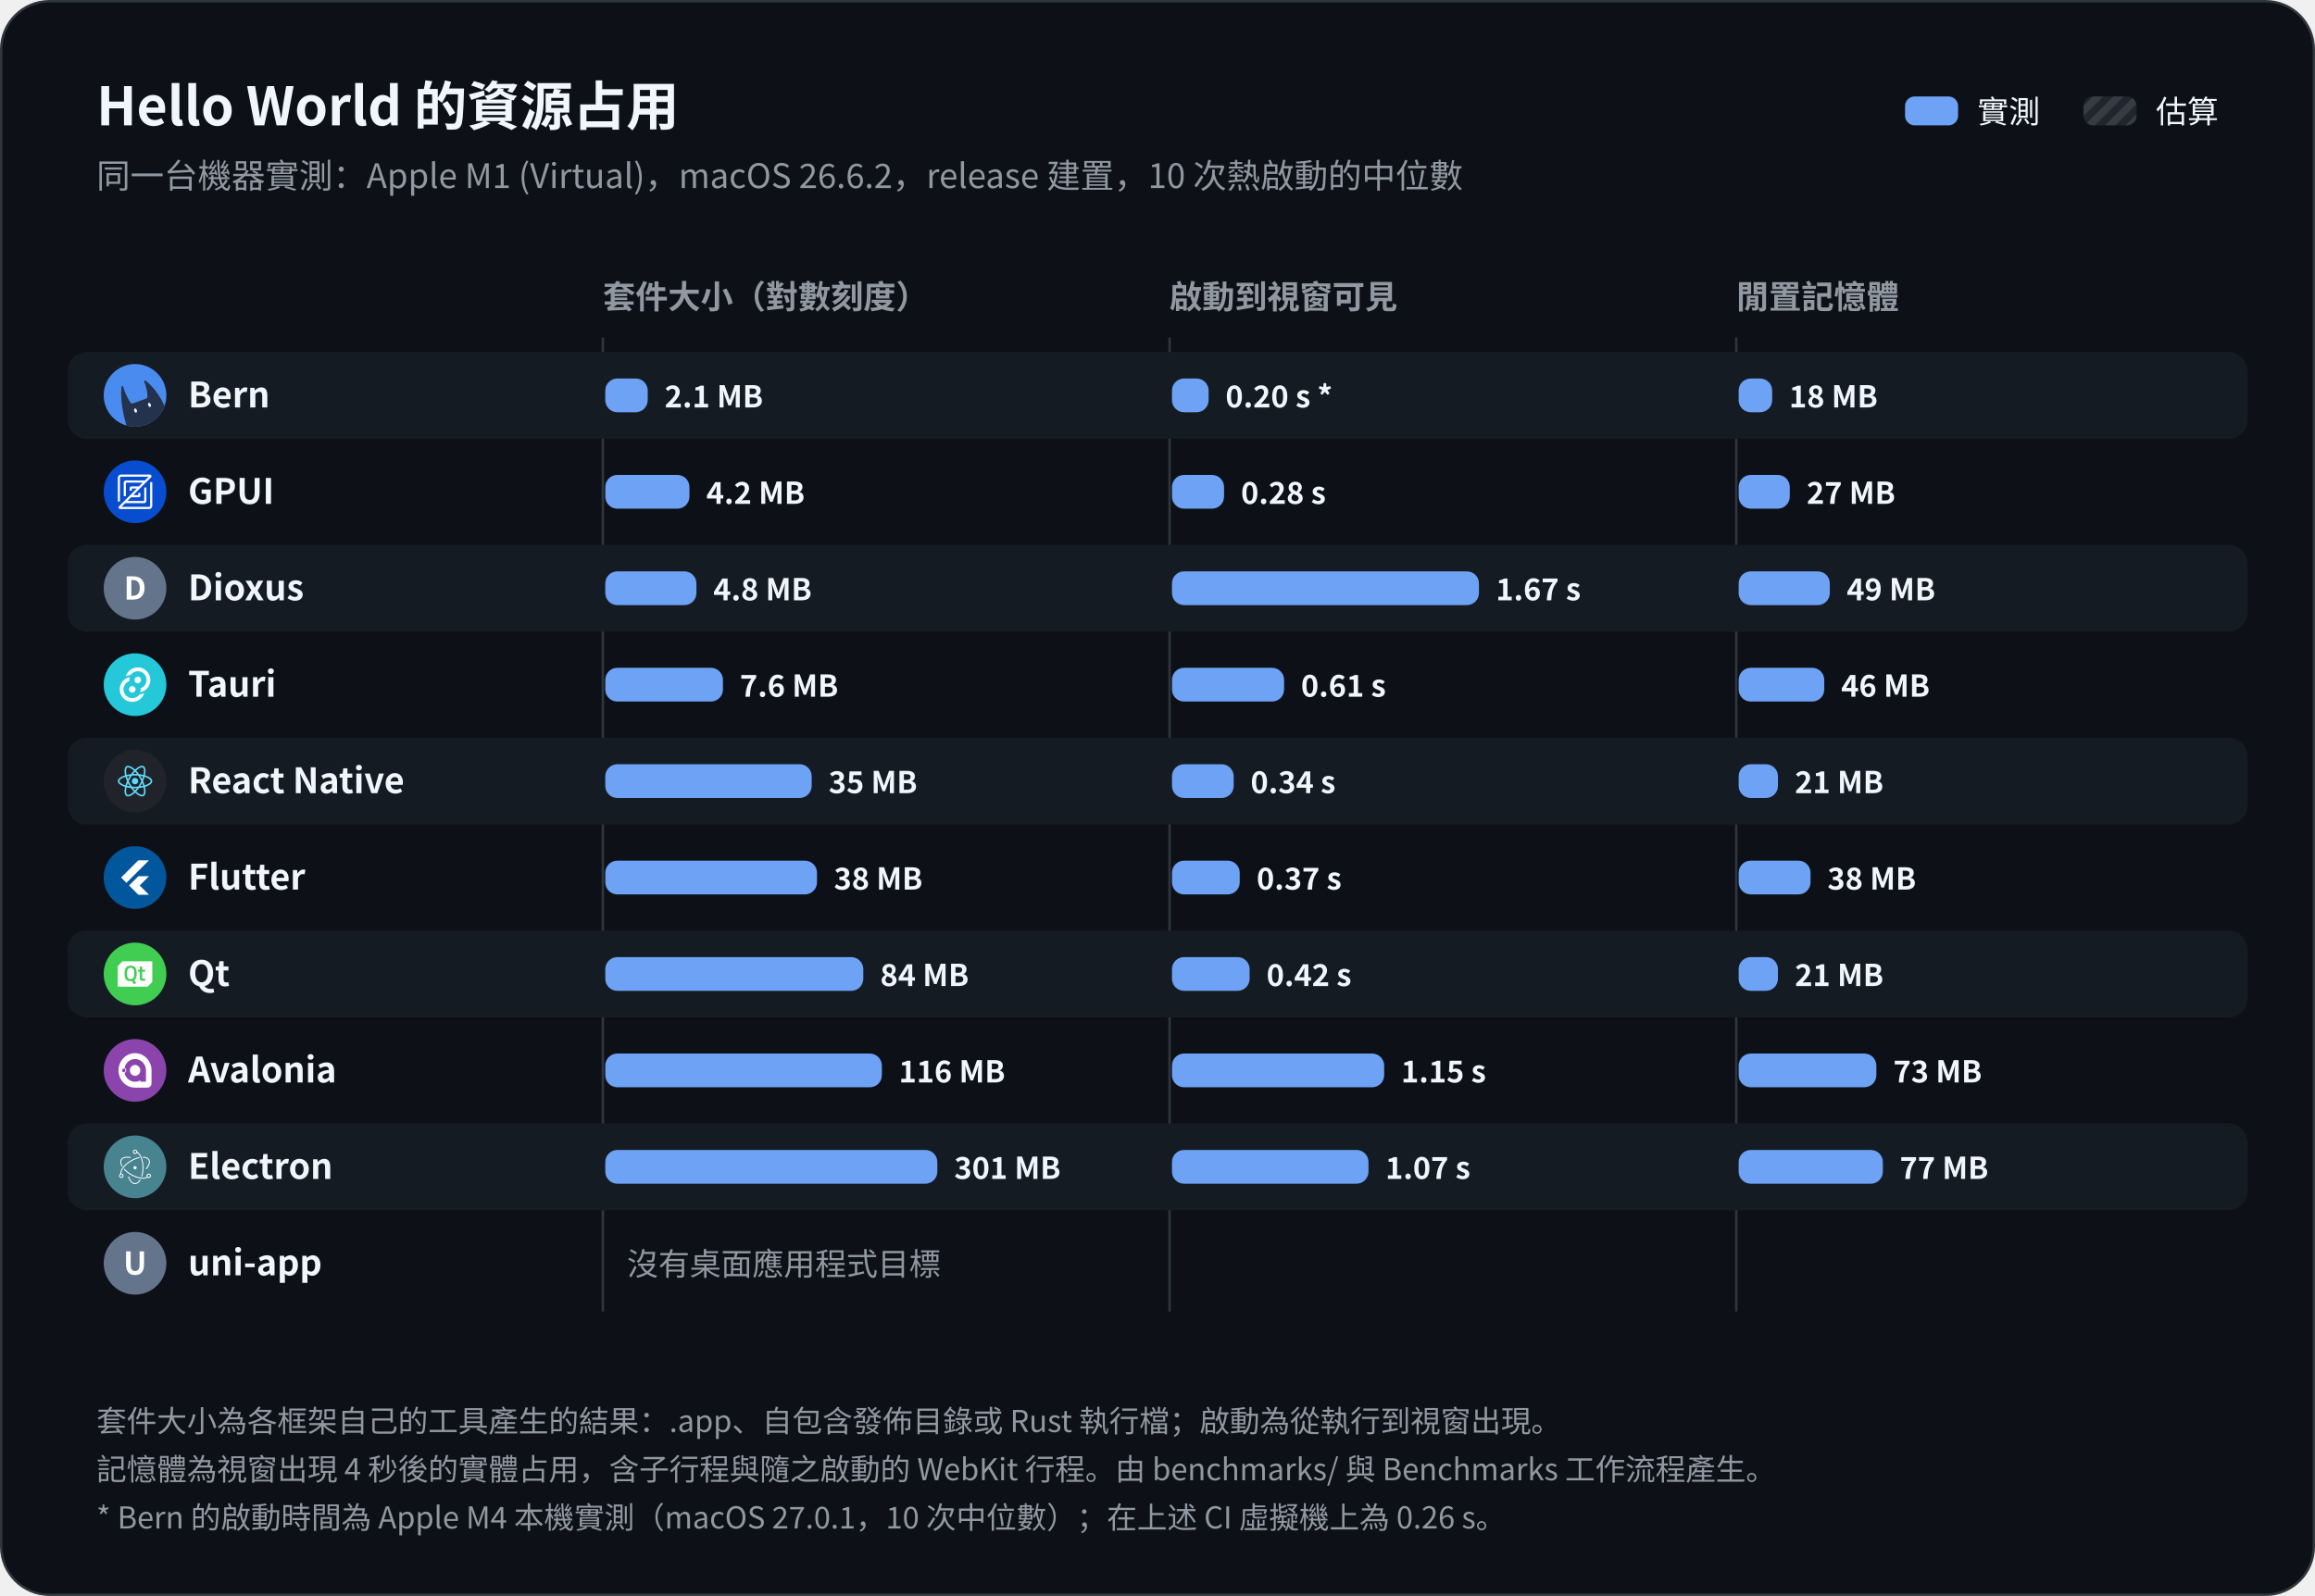
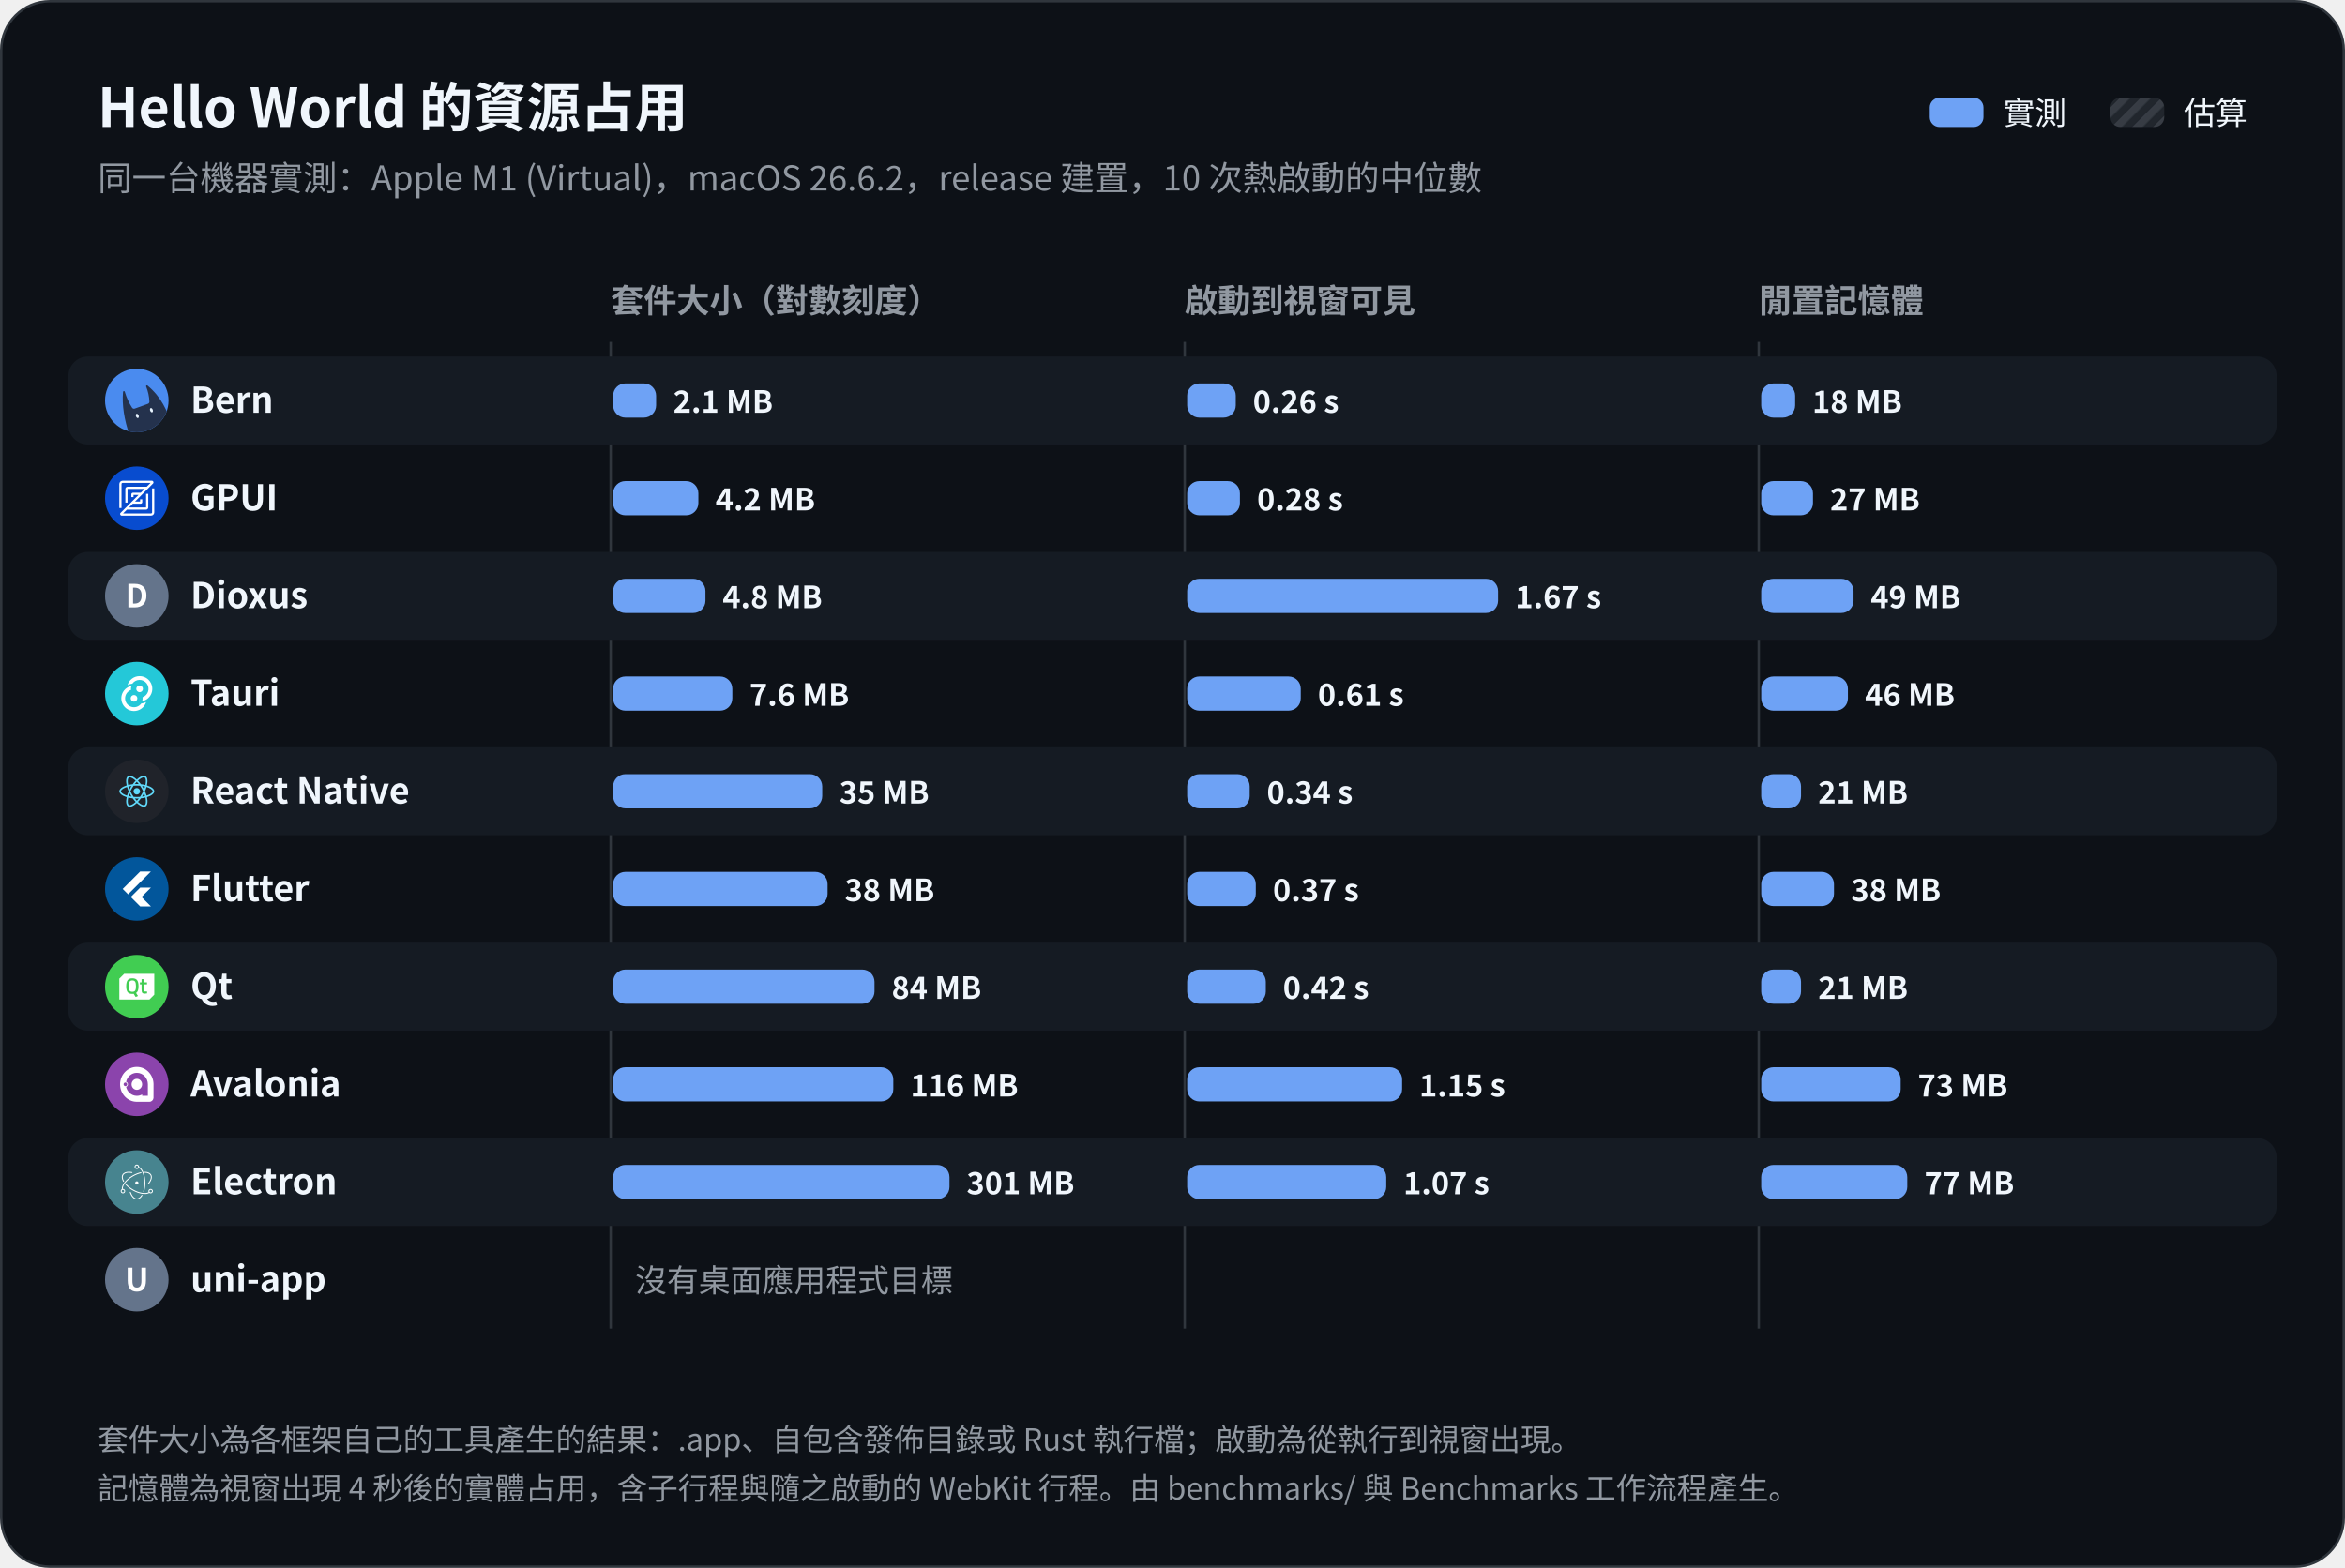
- <svg xmlns="http://www.w3.org/2000/svg" viewBox="0 0 960 662" width="960" height="662" font-family="-apple-system, BlinkMacSystemFont, 'Segoe UI', 'PingFang SC', 'Hiragino Sans GB', 'Microsoft YaHei', 'Noto Sans CJK SC', 'Helvetica Neue', Arial, sans-serif">
+ <svg xmlns="http://www.w3.org/2000/svg" viewBox="0 0 960 642" width="960" height="642" font-family="-apple-system, BlinkMacSystemFont, 'Segoe UI', 'PingFang SC', 'Hiragino Sans GB', 'Microsoft YaHei', 'Noto Sans CJK SC', 'Helvetica Neue', Arial, sans-serif">
  <defs>
    <symbol id="bern-logo" viewBox="0 0 1024 1024">
      <defs>
        <clipPath id="bern-symbol-disc">
          <circle cx="512" cy="512" r="512" />
        </clipPath>
      </defs>
      <g clip-path="url(#bern-symbol-disc)">
        <rect width="1024" height="1024" fill="#4A8BEF" />
        <path fill="#24324D" d="M 290.4 372.1 C 270.7 579.3 309.8 827.6 392.0 1060.0 L 1100 1100 L 1060.0 880.0 C 1013.0 692.2 904.4 451.5 684.3 270.5 A 14 14 0 0 0 662.4 286.5 C 693.7 364.2 711.6 444.8 715.3 529.4 A 36 36 0 0 1 691.6 564.9 C 620.6 590.7 549.5 616.5 478.5 642.4 A 36 36 0 0 1 436.0 628.1 C 383.8 547.6 344.6 461.1 317.8 369.5 A 14 14 0 0 0 290.4 372.1 Z" />
        <ellipse rx="22" ry="36" fill="#E8F4FF" transform="translate(520 760) rotate(-20)" />
        <ellipse rx="22" ry="36" fill="#E8F4FF" transform="translate(748 668) rotate(-20)" />
      </g>
    </symbol>
    <marker id="arrow" viewBox="0 0 10 10" refX="8" refY="5" markerWidth="10" markerHeight="10" markerUnits="userSpaceOnUse" orient="auto-start-reverse">
      <path d="M0 0 L10 5 L0 10 z" fill="#484F58" />
    </marker>
    <marker id="arrow-accent" viewBox="0 0 10 10" refX="8" refY="5" markerWidth="11" markerHeight="11" markerUnits="userSpaceOnUse" orient="auto-start-reverse">
      <path d="M0 0 L10 5 L0 10 z" fill="#6EA2F5" />
    </marker>
  </defs>
-   <rect x="0.5" y="0.5" width="959" height="661" rx="20" fill="#0D1117" stroke="#30363D" />
+   <rect x="0.5" y="0.5" width="959" height="641" rx="20" fill="#0D1117" stroke="#30363D" />
  <defs>
    <pattern id="hatch" width="6" height="6" patternUnits="userSpaceOnUse" patternTransform="rotate(45)">
      <rect width="6" height="6" fill="#21262D" />
      <rect width="3" height="6" fill="#484F58" opacity="0.55" />
    </pattern>
  </defs>
  <text x="40" y="52" font-size="22" font-weight="700" fill="#F0F6FC">Hello World 的資源占用</text>
  <text x="40" y="78" font-size="14" fill="#9198A1">同一台機器實測：Apple M1 (Virtual)，macOS 26.6.2，release 建置，10 次熱啟動的中位數</text>
  <text x="894.0" y="51" font-size="13" fill="#F0F6FC">估算</text>
  <rect x="864.0" y="40" width="22" height="12" rx="4" fill="url(#hatch)" />
  <text x="820.0" y="51" font-size="13" fill="#F0F6FC">實測</text>
  <rect x="790.0" y="40" width="22" height="12" rx="4" fill="#6EA2F5" />
  <text x="250" y="128" font-size="13.5" font-weight="600" fill="#9198A1">套件大小（對數刻度）</text>
  <line x1="250" y1="140" x2="250" y2="544" stroke="#30363D" />
  <text x="485" y="128" font-size="13.5" font-weight="600" fill="#9198A1">啟動到視窗可見</text>
  <line x1="485" y1="140" x2="485" y2="544" stroke="#30363D" />
  <text x="720" y="128" font-size="13.5" font-weight="600" fill="#9198A1">閒置記憶體</text>
  <line x1="720" y1="140" x2="720" y2="544" stroke="#30363D" />
  <rect x="28" y="146.0" width="904" height="36" rx="8" fill="#151B23" />
  <use href="#bern-logo" x="43.0" y="151.0" width="26.0" height="26.0" />
  <text x="78" y="169.0" font-size="14.5" font-weight="700" fill="#F0F6FC">Bern</text>
  <rect x="251" y="157.0" width="17.6" height="14" rx="5" fill="#6EA2F5" />
  <text x="275.6" y="169.0" font-size="12.5" font-weight="700" fill="#F0F6FC">2.1 MB</text>
-   <rect x="486" y="157.0" width="15.2" height="14" rx="5" fill="#6EA2F5" />
-   <text x="508.2" y="169.0" font-size="12.5" font-weight="700" fill="#F0F6FC">0.20 s *</text>
+   <rect x="486" y="157.0" width="19.9" height="14" rx="5" fill="#6EA2F5" />
+   <text x="512.9" y="169.0" font-size="12.5" font-weight="700" fill="#F0F6FC">0.26 s</text>
  <rect x="721" y="157.0" width="13.9" height="14" rx="5" fill="#6EA2F5" />
  <text x="741.9" y="169.0" font-size="12.5" font-weight="700" fill="#F0F6FC">18 MB</text>
  <circle cx="56.0" cy="204.0" r="13.0" fill="#084CCF" />
  <path d="M2.25 1.5a.75.75 0 0 0-.75.75v16.5H0V2.25A2.25 2.25 0 0 1 2.25 0h20.095c1.002 0 1.504 1.212.795 1.92L10.764 14.298h3.486V12.75h1.5v1.922a1.125 1.125 0 0 1-1.125 1.125H9.264l-2.578 2.578h11.689V9h1.5v9.375a1.5 1.5 0 0 1-1.5 1.5H5.185L2.562 22.5H21.75a.75.75 0 0 0 .75-.75V5.25H24v16.5A2.25 2.25 0 0 1 21.75 24H1.655C.653 24 .151 22.788.86 22.08L13.19 9.75H9.75v1.5h-1.5V9.375A1.125 1.125 0 0 1 9.375 8.25h5.314l2.625-2.625H5.625V15h-1.5V5.625a1.5 1.5 0 0 1 1.5-1.5h13.19L21.438 1.5z" fill="#FFFFFF" transform="translate(48.85 196.85) scale(0.5958)" />
  <text x="78" y="209.0" font-size="14.5" font-weight="700" fill="#F0F6FC">GPUI</text>
  <rect x="251" y="197.0" width="34.9" height="14" rx="5" fill="#6EA2F5" />
  <text x="292.9" y="209.0" font-size="12.5" font-weight="700" fill="#F0F6FC">4.2 MB</text>
  <rect x="486" y="197.0" width="21.6" height="14" rx="5" fill="#6EA2F5" />
  <text x="514.6" y="209.0" font-size="12.5" font-weight="700" fill="#F0F6FC">0.28 s</text>
  <rect x="721" y="197.0" width="21.2" height="14" rx="5" fill="#6EA2F5" />
  <text x="749.2" y="209.0" font-size="12.5" font-weight="700" fill="#F0F6FC">27 MB</text>
  <rect x="28" y="226.0" width="904" height="36" rx="8" fill="#151B23" />
  <circle cx="56.0" cy="244.0" r="13.0" fill="#64748B" />
  <text x="56.0" y="248.7" text-anchor="middle" font-size="13.0" font-weight="700" fill="#FFFFFF">D</text>
  <text x="78" y="249.0" font-size="14.5" font-weight="700" fill="#F0F6FC">Dioxus</text>
  <rect x="251" y="237.0" width="37.8" height="14" rx="5" fill="#6EA2F5" />
  <text x="295.8" y="249.0" font-size="12.5" font-weight="700" fill="#F0F6FC">4.8 MB</text>
  <rect x="486" y="237.0" width="127.3" height="14" rx="5" fill="#6EA2F5" />
  <text x="620.3" y="249.0" font-size="12.5" font-weight="700" fill="#F0F6FC">1.67 s</text>
  <rect x="721" y="237.0" width="37.8" height="14" rx="5" fill="#6EA2F5" />
  <text x="765.8" y="249.0" font-size="12.5" font-weight="700" fill="#F0F6FC">49 MB</text>
  <circle cx="56.0" cy="284.0" r="13.0" fill="#24C8D8" />
  <path d="M13.912 0a8.72 8.72 0 0 0-8.308 6.139c1.05-.515 2.18-.845 3.342-.976 2.415-3.363 7.4-3.412 9.88-.097 2.48 3.315 1.025 8.084-2.883 9.45a6.131 6.131 0 0 1-.3 2.762 8.72 8.72 0 0 0 3.01-1.225A8.72 8.72 0 0 0 13.913 0zm.082 6.451a2.284 2.284 0 1 0-.15 4.566 2.284 2.284 0 0 0 .15-4.566zm-5.629.27a8.72 8.72 0 0 0-3.031 1.235 8.72 8.72 0 1 0 13.06 9.913 10.173 10.174 0 0 1-3.343.965 6.125 6.125 0 1 1-7.028-9.343 6.114 6.115 0 0 1 .342-2.772zm1.713 6.27a2.284 2.284 0 0 0-2.284 2.283 2.284 2.284 0 0 0 2.284 2.284 2.284 2.284 0 0 0 2.284-2.284 2.284 2.284 0 0 0-2.284-2.284z" fill="#FFFFFF" transform="translate(48.85 276.85) scale(0.5958)" />
  <text x="78" y="289.0" font-size="14.5" font-weight="700" fill="#F0F6FC">Tauri</text>
  <rect x="251" y="277.0" width="48.8" height="14" rx="5" fill="#6EA2F5" />
  <text x="306.8" y="289.0" font-size="12.5" font-weight="700" fill="#F0F6FC">7.6 MB</text>
  <rect x="486" y="277.0" width="46.5" height="14" rx="5" fill="#6EA2F5" />
  <text x="539.5" y="289.0" font-size="12.5" font-weight="700" fill="#F0F6FC">0.61 s</text>
  <rect x="721" y="277.0" width="35.5" height="14" rx="5" fill="#6EA2F5" />
  <text x="763.5" y="289.0" font-size="12.5" font-weight="700" fill="#F0F6FC">46 MB</text>
  <rect x="28" y="306.0" width="904" height="36" rx="8" fill="#151B23" />
  <circle cx="56.0" cy="324.0" r="13.0" fill="#20232A" />
  <path d="M14.23 12.004a2.236 2.236 0 0 1-2.235 2.236 2.236 2.236 0 0 1-2.236-2.236 2.236 2.236 0 0 1 2.235-2.236 2.236 2.236 0 0 1 2.236 2.236zm2.648-10.69c-1.346 0-3.107.96-4.888 2.622-1.78-1.653-3.542-2.602-4.887-2.602-.41 0-.783.093-1.106.278-1.375.793-1.683 3.264-.973 6.365C1.98 8.917 0 10.42 0 12.004c0 1.59 1.99 3.097 5.043 4.03-.704 3.113-.39 5.588.988 6.38.32.187.69.275 1.102.275 1.345 0 3.107-.96 4.888-2.624 1.78 1.654 3.542 2.603 4.887 2.603.41 0 .783-.09 1.106-.275 1.374-.792 1.683-3.263.973-6.365C22.02 15.096 24 13.59 24 12.004c0-1.59-1.99-3.097-5.043-4.032.704-3.11.39-5.587-.988-6.38-.318-.184-.688-.277-1.092-.278zm-.005 1.09v.006c.225 0 .406.044.558.127.666.382.955 1.835.73 3.704-.054.46-.142.945-.25 1.44-.96-.236-2.006-.417-3.107-.534-.66-.905-1.345-1.727-2.035-2.447 1.592-1.48 3.087-2.292 4.105-2.295zm-9.77.02c1.012 0 2.514.808 4.11 2.28-.686.72-1.37 1.537-2.02 2.442-1.107.117-2.154.298-3.113.538-.112-.49-.195-.964-.254-1.42-.23-1.868.054-3.32.714-3.707.19-.09.4-.127.563-.132zm4.882 3.05c.455.468.91.992 1.36 1.564-.44-.02-.89-.034-1.345-.034-.46 0-.915.01-1.36.034.44-.572.895-1.096 1.345-1.565zM12 8.1c.74 0 1.477.034 2.202.093.406.582.802 1.203 1.183 1.86.372.64.71 1.29 1.018 1.946-.308.655-.646 1.31-1.013 1.95-.38.66-.773 1.288-1.18 1.87-.728.063-1.466.098-2.21.098-.74 0-1.477-.035-2.202-.093-.406-.582-.802-1.204-1.183-1.86-.372-.64-.71-1.29-1.018-1.946.303-.657.646-1.313 1.013-1.954.38-.66.773-1.286 1.18-1.868.728-.064 1.466-.098 2.21-.098zm-3.635.254c-.24.377-.48.763-.704 1.16-.225.39-.435.782-.635 1.174-.265-.656-.49-1.31-.676-1.947.64-.15 1.315-.283 2.015-.386zm7.26 0c.695.103 1.365.23 2.006.387-.18.632-.405 1.282-.66 1.933-.2-.39-.41-.783-.64-1.174-.225-.392-.465-.774-.705-1.146zm3.063.675c.484.15.944.317 1.375.498 1.732.74 2.852 1.708 2.852 2.476-.005.768-1.125 1.74-2.857 2.475-.42.18-.88.342-1.355.493-.28-.958-.646-1.956-1.1-2.98.45-1.017.81-2.01 1.085-2.964zm-13.395.004c.278.96.645 1.957 1.1 2.98-.45 1.017-.812 2.01-1.086 2.964-.484-.15-.944-.318-1.37-.5-1.732-.737-2.852-1.706-2.852-2.474 0-.768 1.12-1.742 2.852-2.476.42-.18.88-.342 1.356-.494zm11.678 4.28c.265.657.49 1.312.676 1.948-.64.157-1.316.29-2.016.39.24-.375.48-.762.705-1.158.225-.39.435-.788.636-1.18zm-9.945.02c.2.392.41.783.64 1.175.23.39.465.772.705 1.143-.695-.102-1.365-.23-2.006-.386.18-.63.406-1.282.66-1.933zM17.92 16.32c.112.493.2.968.254 1.423.23 1.868-.054 3.32-.714 3.708-.147.09-.338.128-.563.128-1.012 0-2.514-.807-4.11-2.28.686-.72 1.37-1.536 2.02-2.44 1.107-.118 2.154-.3 3.113-.54zm-11.83.01c.96.234 2.006.415 3.107.532.66.905 1.345 1.727 2.035 2.446-1.595 1.483-3.092 2.295-4.11 2.295-.22-.005-.406-.05-.553-.132-.666-.38-.955-1.834-.73-3.703.054-.46.142-.944.25-1.438zm4.56.64c.44.02.89.034 1.345.034.46 0 .915-.01 1.36-.034-.44.572-.895 1.095-1.345 1.565-.455-.47-.91-.993-1.36-1.565z" fill="#61DAFB" transform="translate(48.85 316.85) scale(0.5958)" />
  <text x="78" y="329.0" font-size="14.5" font-weight="700" fill="#F0F6FC">React Native</text>
  <rect x="251" y="317.0" width="85.6" height="14" rx="5" fill="#6EA2F5" />
  <text x="343.6" y="329.0" font-size="12.5" font-weight="700" fill="#F0F6FC">35 MB</text>
  <rect x="486" y="317.0" width="25.6" height="14" rx="5" fill="#6EA2F5" />
  <text x="518.6" y="329.0" font-size="12.5" font-weight="700" fill="#F0F6FC">0.34 s</text>
  <rect x="721" y="317.0" width="16.3" height="14" rx="5" fill="#6EA2F5" />
  <text x="744.3" y="329.0" font-size="12.5" font-weight="700" fill="#F0F6FC">21 MB</text>
  <circle cx="56.0" cy="364.0" r="13.0" fill="#02569B" />
  <path d="M14.314 0L2.3 12 6 15.7 21.684.013h-7.357zm.014 11.072L7.857 17.53l6.47 6.47H21.7l-6.46-6.468 6.46-6.46h-7.37z" fill="#FFFFFF" transform="translate(48.85 356.85) scale(0.5958)" />
  <text x="78" y="369.0" font-size="14.5" font-weight="700" fill="#F0F6FC">Flutter</text>
  <rect x="251" y="357.0" width="87.8" height="14" rx="5" fill="#6EA2F5" />
  <text x="345.8" y="369.0" font-size="12.5" font-weight="700" fill="#F0F6FC">38 MB</text>
  <rect x="486" y="357.0" width="28.1" height="14" rx="5" fill="#6EA2F5" />
  <text x="521.1" y="369.0" font-size="12.5" font-weight="700" fill="#F0F6FC">0.37 s</text>
  <rect x="721" y="357.0" width="29.8" height="14" rx="5" fill="#6EA2F5" />
  <text x="757.8" y="369.0" font-size="12.5" font-weight="700" fill="#F0F6FC">38 MB</text>
  <rect x="28" y="386.0" width="904" height="36" rx="8" fill="#151B23" />
  <circle cx="56.0" cy="404.0" r="13.0" fill="#41CD52" />
  <path d="M21.693 3.162H3.33L0 6.49v14.348h20.671L24 17.51V3.162zM12.785 18.4l-1.562.728-1.35-2.217c-.196.057-.499.09-.924.09-1.579 0-2.683-.425-3.305-1.276-.622-.85-.932-2.2-.932-4.033 0-1.84.319-3.206.949-4.098.63-.892 1.726-1.341 3.288-1.341 1.562 0 2.658.441 3.28 1.333.63.883.94 2.25.94 4.098 0 1.219-.13 2.2-.384 2.945-.261.752-.679 1.325-1.268 1.718zm4.736-1.587c-.858 0-1.447-.196-1.766-.59-.32-.392-.483-1.136-.483-2.232v-3.534H14.11V9.051h1.162V6.843h1.644V9.05h2.094v1.415h-2.094v3.346c0 .622.05 1.03.14 1.227.09.204.326.303.695.303l1.243-.05.073 1.326c-.67.13-1.186.196-1.546.196zm-8.58-9.08c-.95 0-1.604.311-1.963.94-.352.63-.532 1.629-.532 3.011 0 1.374.172 2.364.515 2.953.344.589 1.006.892 1.98.892.973 0 1.628-.295 1.971-.876.335-.58.507-1.57.507-2.953 0-1.39-.172-2.396-.523-3.026-.352-.63-1.006-.94-1.955-.94Z" fill="#FFFFFF" transform="translate(48.85 396.85) scale(0.5958)" />
  <text x="78" y="409.0" font-size="14.5" font-weight="700" fill="#F0F6FC">Qt</text>
  <rect x="251" y="397.0" width="107.0" height="14" rx="5" fill="#6EA2F5" />
  <text x="365.0" y="409.0" font-size="12.5" font-weight="700" fill="#F0F6FC">84 MB</text>
  <rect x="486" y="397.0" width="32.2" height="14" rx="5" fill="#6EA2F5" />
  <text x="525.2" y="409.0" font-size="12.5" font-weight="700" fill="#F0F6FC">0.42 s</text>
  <rect x="721" y="397.0" width="16.3" height="14" rx="5" fill="#6EA2F5" />
  <text x="744.3" y="409.0" font-size="12.5" font-weight="700" fill="#F0F6FC">21 MB</text>
  <circle cx="56.0" cy="444.0" r="13.0" fill="#8B44AC" />
  <path d="M12.034 8.208c-2.003 0-3.627 1.696-3.627 3.789s1.624 3.789 3.627 3.789 3.627-1.697 3.627-3.79-1.624-3.788-3.627-3.788m-7.392 2.067c.72.211 1.248.902 1.248 1.722s-.528 1.51-1.248 1.721c.752 3.54 3.776 6.188 7.392 6.188 1.316 0 2.554-.35 3.632-.967v.914h3.94v-7.528a5 5 0 0 0 0-.224v-.104c0-4.369-3.39-7.91-7.572-7.91-3.616 0-6.64 2.648-7.392 6.188m-.5 2.982c.67 0 1.212-.567 1.212-1.266s-.542-1.265-1.212-1.265-1.211.566-1.211 1.265c0 .7.542 1.266 1.211 1.266M20.682 24H11.8C5.549 23.887.515 18.556.515 12c0-6.627 5.143-12 11.487-12 6.241 0 11.32 5.2 11.483 11.678l-.02 9.743C23.3 22.876 22.12 24 20.683 24" fill="#FFFFFF" transform="translate(48.85 436.85) scale(0.5958)" />
  <text x="78" y="449.0" font-size="14.5" font-weight="700" fill="#F0F6FC">Avalonia</text>
  <rect x="251" y="437.0" width="114.7" height="14" rx="5" fill="#6EA2F5" />
  <text x="372.7" y="449.0" font-size="12.5" font-weight="700" fill="#F0F6FC">116 MB</text>
  <rect x="486" y="437.0" width="88.0" height="14" rx="5" fill="#6EA2F5" />
  <text x="581.0" y="449.0" font-size="12.5" font-weight="700" fill="#F0F6FC">1.15 s</text>
  <rect x="721" y="437.0" width="57.1" height="14" rx="5" fill="#6EA2F5" />
  <text x="785.1" y="449.0" font-size="12.5" font-weight="700" fill="#F0F6FC">73 MB</text>
  <rect x="28" y="466.0" width="904" height="36" rx="8" fill="#151B23" />
  <circle cx="56.0" cy="484.0" r="13.0" fill="#47848F" />
  <path d="M12.011 0c-.85 0-1.539.689-1.539 1.539 0 .85.689 1.539 1.539 1.539.595 0 1.11-.338 1.366-.832 2.221 1.268 3.847 5.473 3.847 10.362 0 2.071-.289 4.056-.825 5.769a.322.322 0 0 0 .211.403.322.322 0 0 0 .403-.211c.556-1.776.854-3.825.854-5.96 0-5.193-1.772-9.686-4.321-11.003.001-.022.004-.044.004-.067 0-.85-.689-1.539-1.539-1.539zm0 .643a.896.896 0 1 1 0 1.792.896.896 0 1 1 0-1.792zm-5.486 4.305c-2.067.007-3.647.665-4.388 1.948-.738 1.277-.527 2.971.511 4.781a.322.322 0 0 0 .558-.32C2.271 9.727 2.089 8.266 2.694 7.218c.821-1.422 3.033-1.955 5.932-1.427a.322.322 0 0 0 .115-.633c-.784-.143-1.527-.212-2.216-.21zm11.052.018a.322.322 0 0 0-.008.643c1.834.024 3.156.596 3.75 1.626.819 1.419.18 3.595-1.718 5.837a.322.322 0 0 0 .038.454.322.322 0 0 0 .453-.038c2.054-2.426 2.771-4.866 1.784-6.574-.726-1.257-2.26-1.921-4.299-1.947zm-2.698.292a.323.323 0 0 0-.065.007c-1.857.398-3.833 1.175-5.731 2.271-4.57 2.638-7.592 6.495-7.36 9.372-.473.263-.793.766-.793 1.345 0 .85.689 1.539 1.539 1.539.85 0 1.539-.689 1.539-1.539 0-.85-.689-1.539-1.539-1.539-.038 0-.075.003-.113.006-.1-2.56 2.743-6.141 7.048-8.627 1.841-1.063 3.755-1.816 5.545-2.2a.322.322 0 0 0-.07-.636zm-2.879 6.236a1.119 1.119 0 0 0-.224.025c-.601.13-.983.723-.853 1.324.13.601.723.983 1.324.853.601-.13.983-.723.853-1.324-.114-.526-.582-.884-1.099-.879zM4.532 13.341a.321.321 0 0 0-.232.084.321.321 0 0 0-.021.454c1.268 1.394 2.916 2.701 4.795 3.786 4.415 2.549 9.106 3.285 11.561 1.839a1.53 1.53 0 0 0 .897.29c.85 0 1.539-.689 1.539-1.539 0-.85-.689-1.539-1.539-1.539-.85 0-1.539.689-1.539 1.539 0 .276.074.534.201.758-2.245 1.214-6.631.5-10.798-1.905-1.823-1.052-3.418-2.318-4.64-3.661a.321.321 0 0 0-.223-.105zm-2.063 4.017a.896.896 0 1 1 0 1.792.896.896 0 1 1 0-1.792zm19.062 0a.896.896 0 1 1 0 1.792.891.891 0 0 1-.586-.219c-.003-.004-.004-.008-.007-.012a.32.32 0 0 0-.096-.091.896.896 0 0 1 .689-1.469zm-14.005 1.368a.322.322 0 0 0-.321.43C8.279 22.154 10.036 24 12.011 24c1.441 0 2.773-.982 3.813-2.711a.322.322 0 0 0-.11-.441.322.322 0 0 0-.442.11c-.934 1.554-2.081 2.399-3.261 2.399-1.641 0-3.208-1.647-4.2-4.418a.322.322 0 0 0-.285-.213z" fill="#FFFFFF" transform="translate(48.85 476.85) scale(0.5958)" />
  <text x="78" y="489.0" font-size="14.5" font-weight="700" fill="#F0F6FC">Electron</text>
  <rect x="251" y="477.0" width="137.7" height="14" rx="5" fill="#6EA2F5" />
  <text x="395.7" y="489.0" font-size="12.5" font-weight="700" fill="#F0F6FC">301 MB</text>
  <rect x="486" y="477.0" width="81.5" height="14" rx="5" fill="#6EA2F5" />
  <text x="574.5" y="489.0" font-size="12.5" font-weight="700" fill="#F0F6FC">1.07 s</text>
  <rect x="721" y="477.0" width="59.8" height="14" rx="5" fill="#6EA2F5" />
  <text x="787.8" y="489.0" font-size="12.5" font-weight="700" fill="#F0F6FC">77 MB</text>
  <circle cx="56.0" cy="524.0" r="13.0" fill="#64748B" />
  <text x="56.0" y="528.7" text-anchor="middle" font-size="13.0" font-weight="700" fill="#FFFFFF">U</text>
  <text x="78" y="529.0" font-size="14.5" font-weight="600" fill="#F0F6FC">uni-app</text>
  <text x="260" y="529.0" font-size="13" fill="#9198A1">沒有桌面應用程式目標</text>
  <text x="40" y="594" font-size="12.5" fill="#9198A1">套件大小為各框架自己的工具產生的結果：.app、自包含發佈目錄或 Rust 執行檔；啟動為從執行到視窗出現。</text>
  <text x="40" y="614" font-size="12.5" fill="#9198A1">記憶體為視窗出現 4 秒後的實體占用，含子行程與隨之啟動的 WebKit 行程。由 benchmarks/ 與 Benchmarks 工作流程產生。</text>
-   <text x="40" y="634" font-size="12.5" fill="#9198A1">* Bern 的啟動時間為 Apple M4 本機實測（macOS 27.0.1，10 次中位數）；在上述 CI 虛擬機上為 0.26 s。</text>
</svg>
